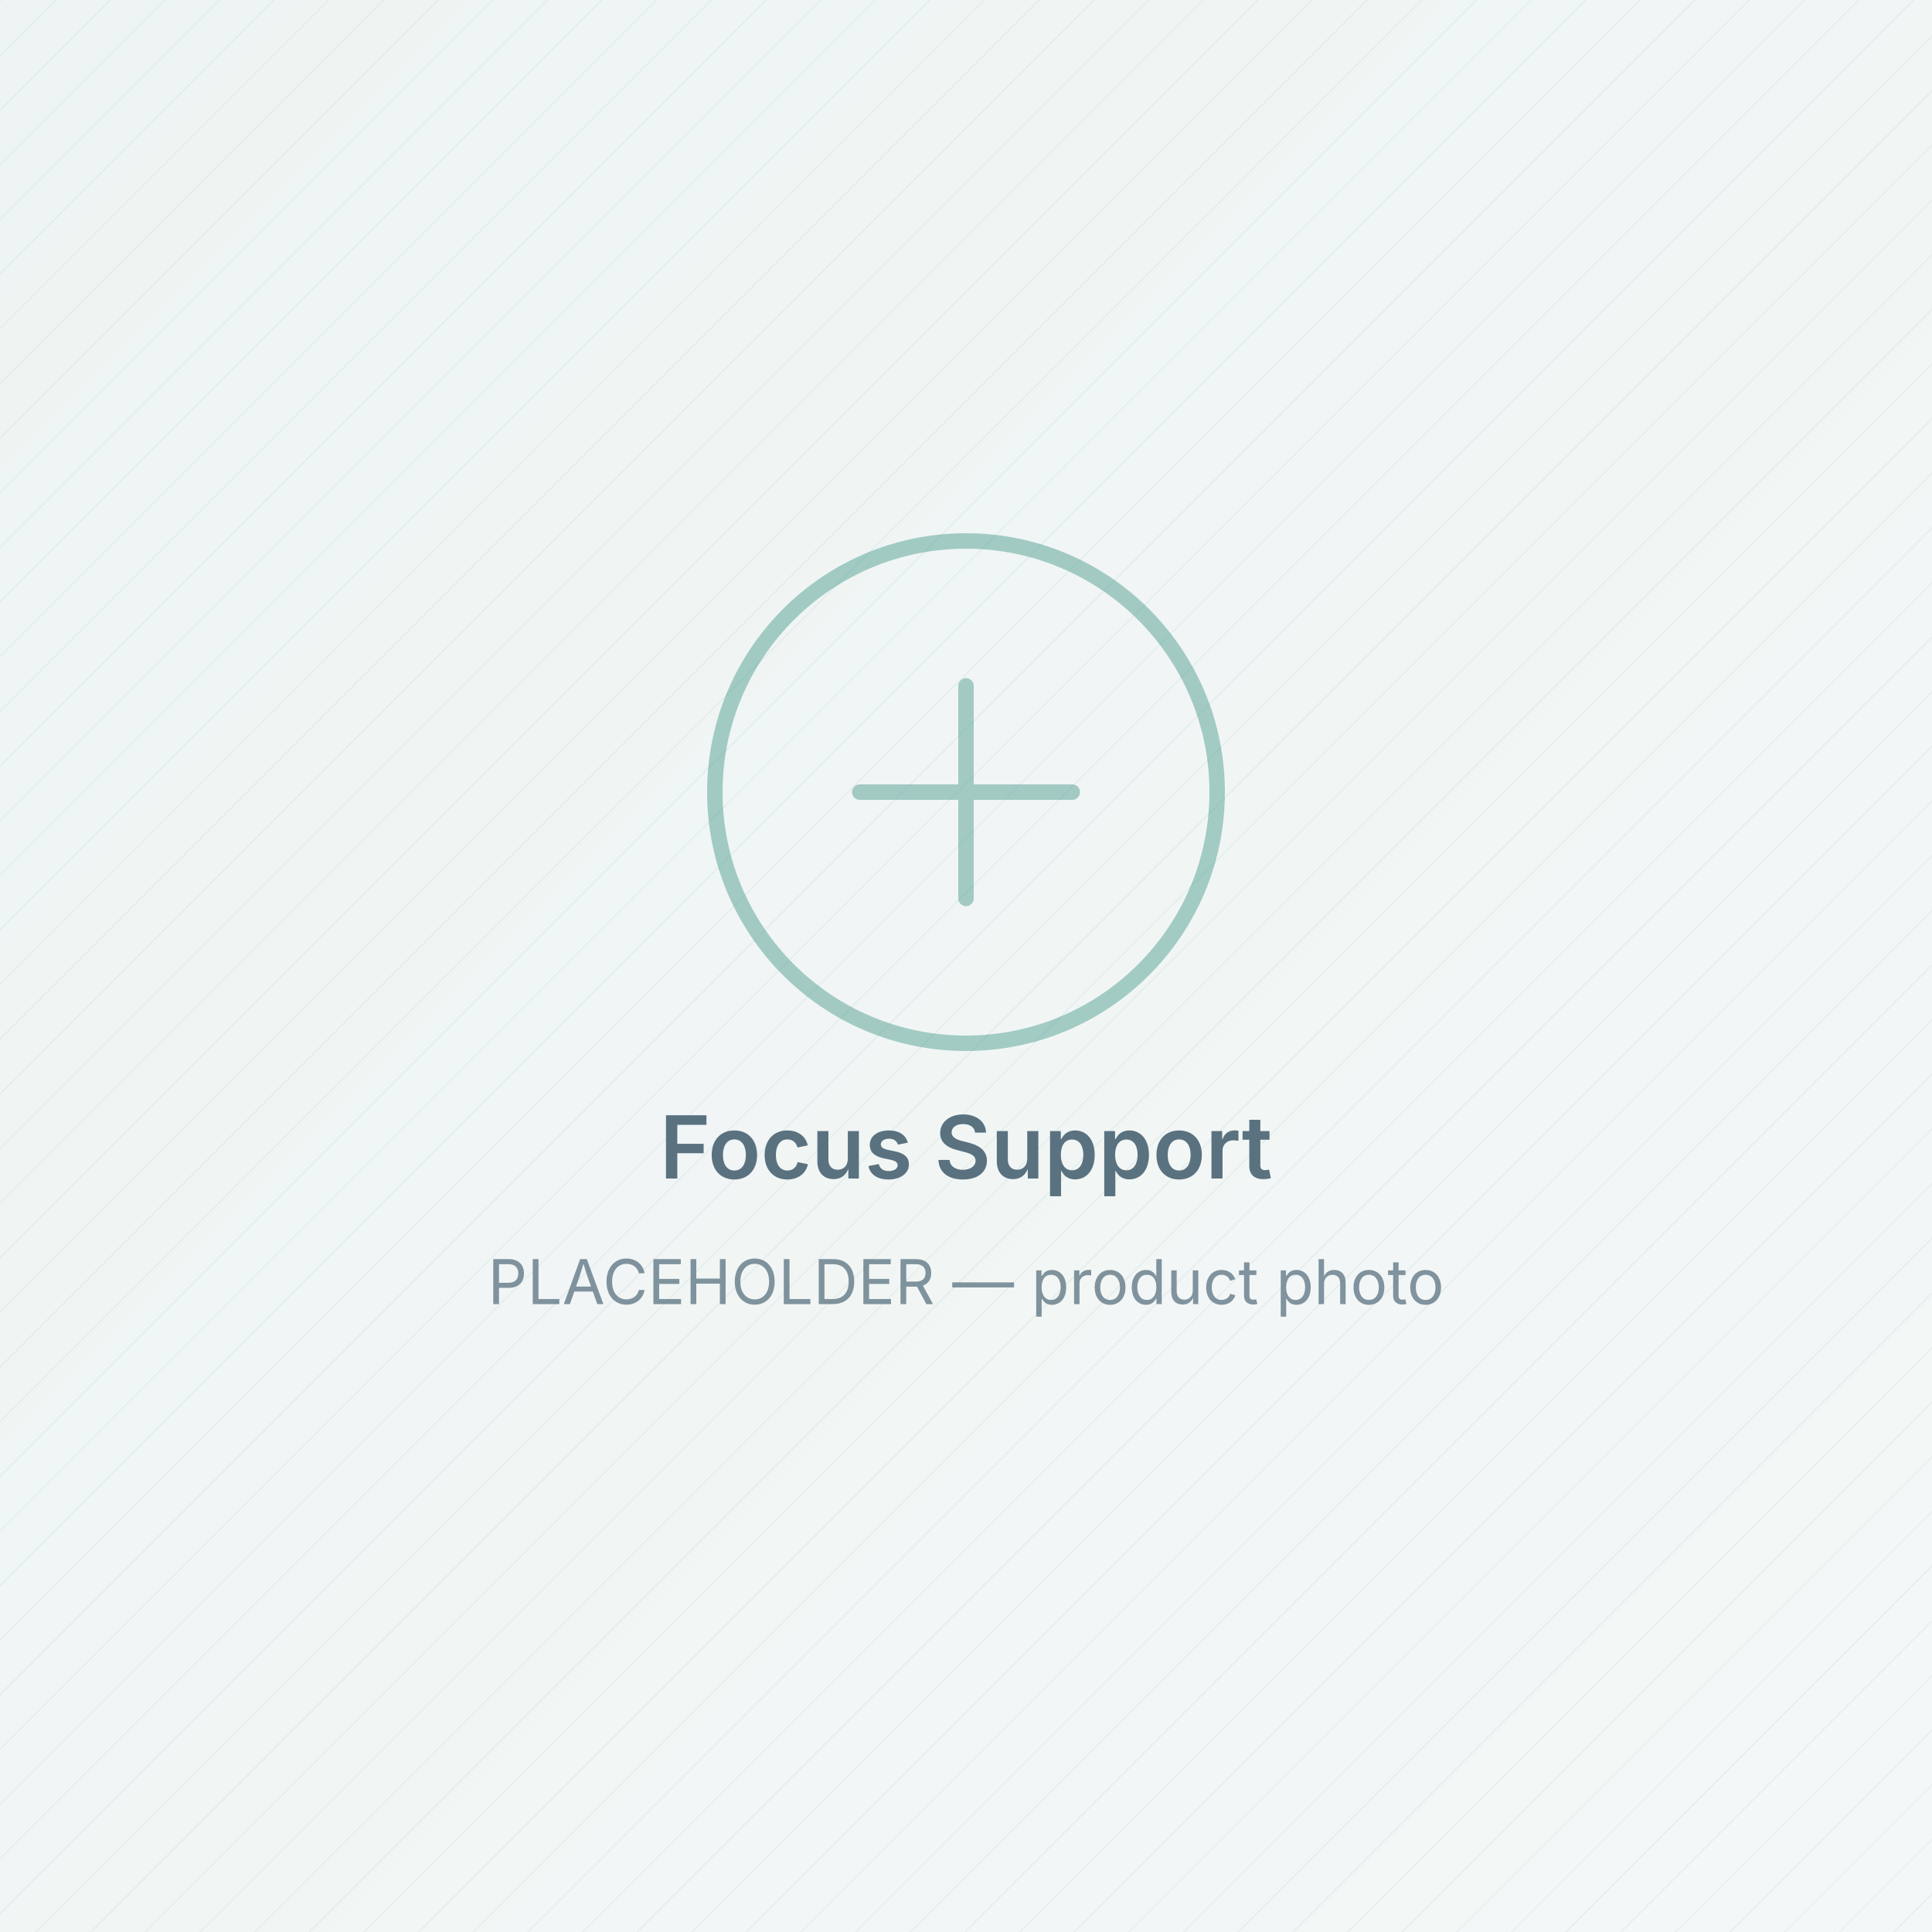
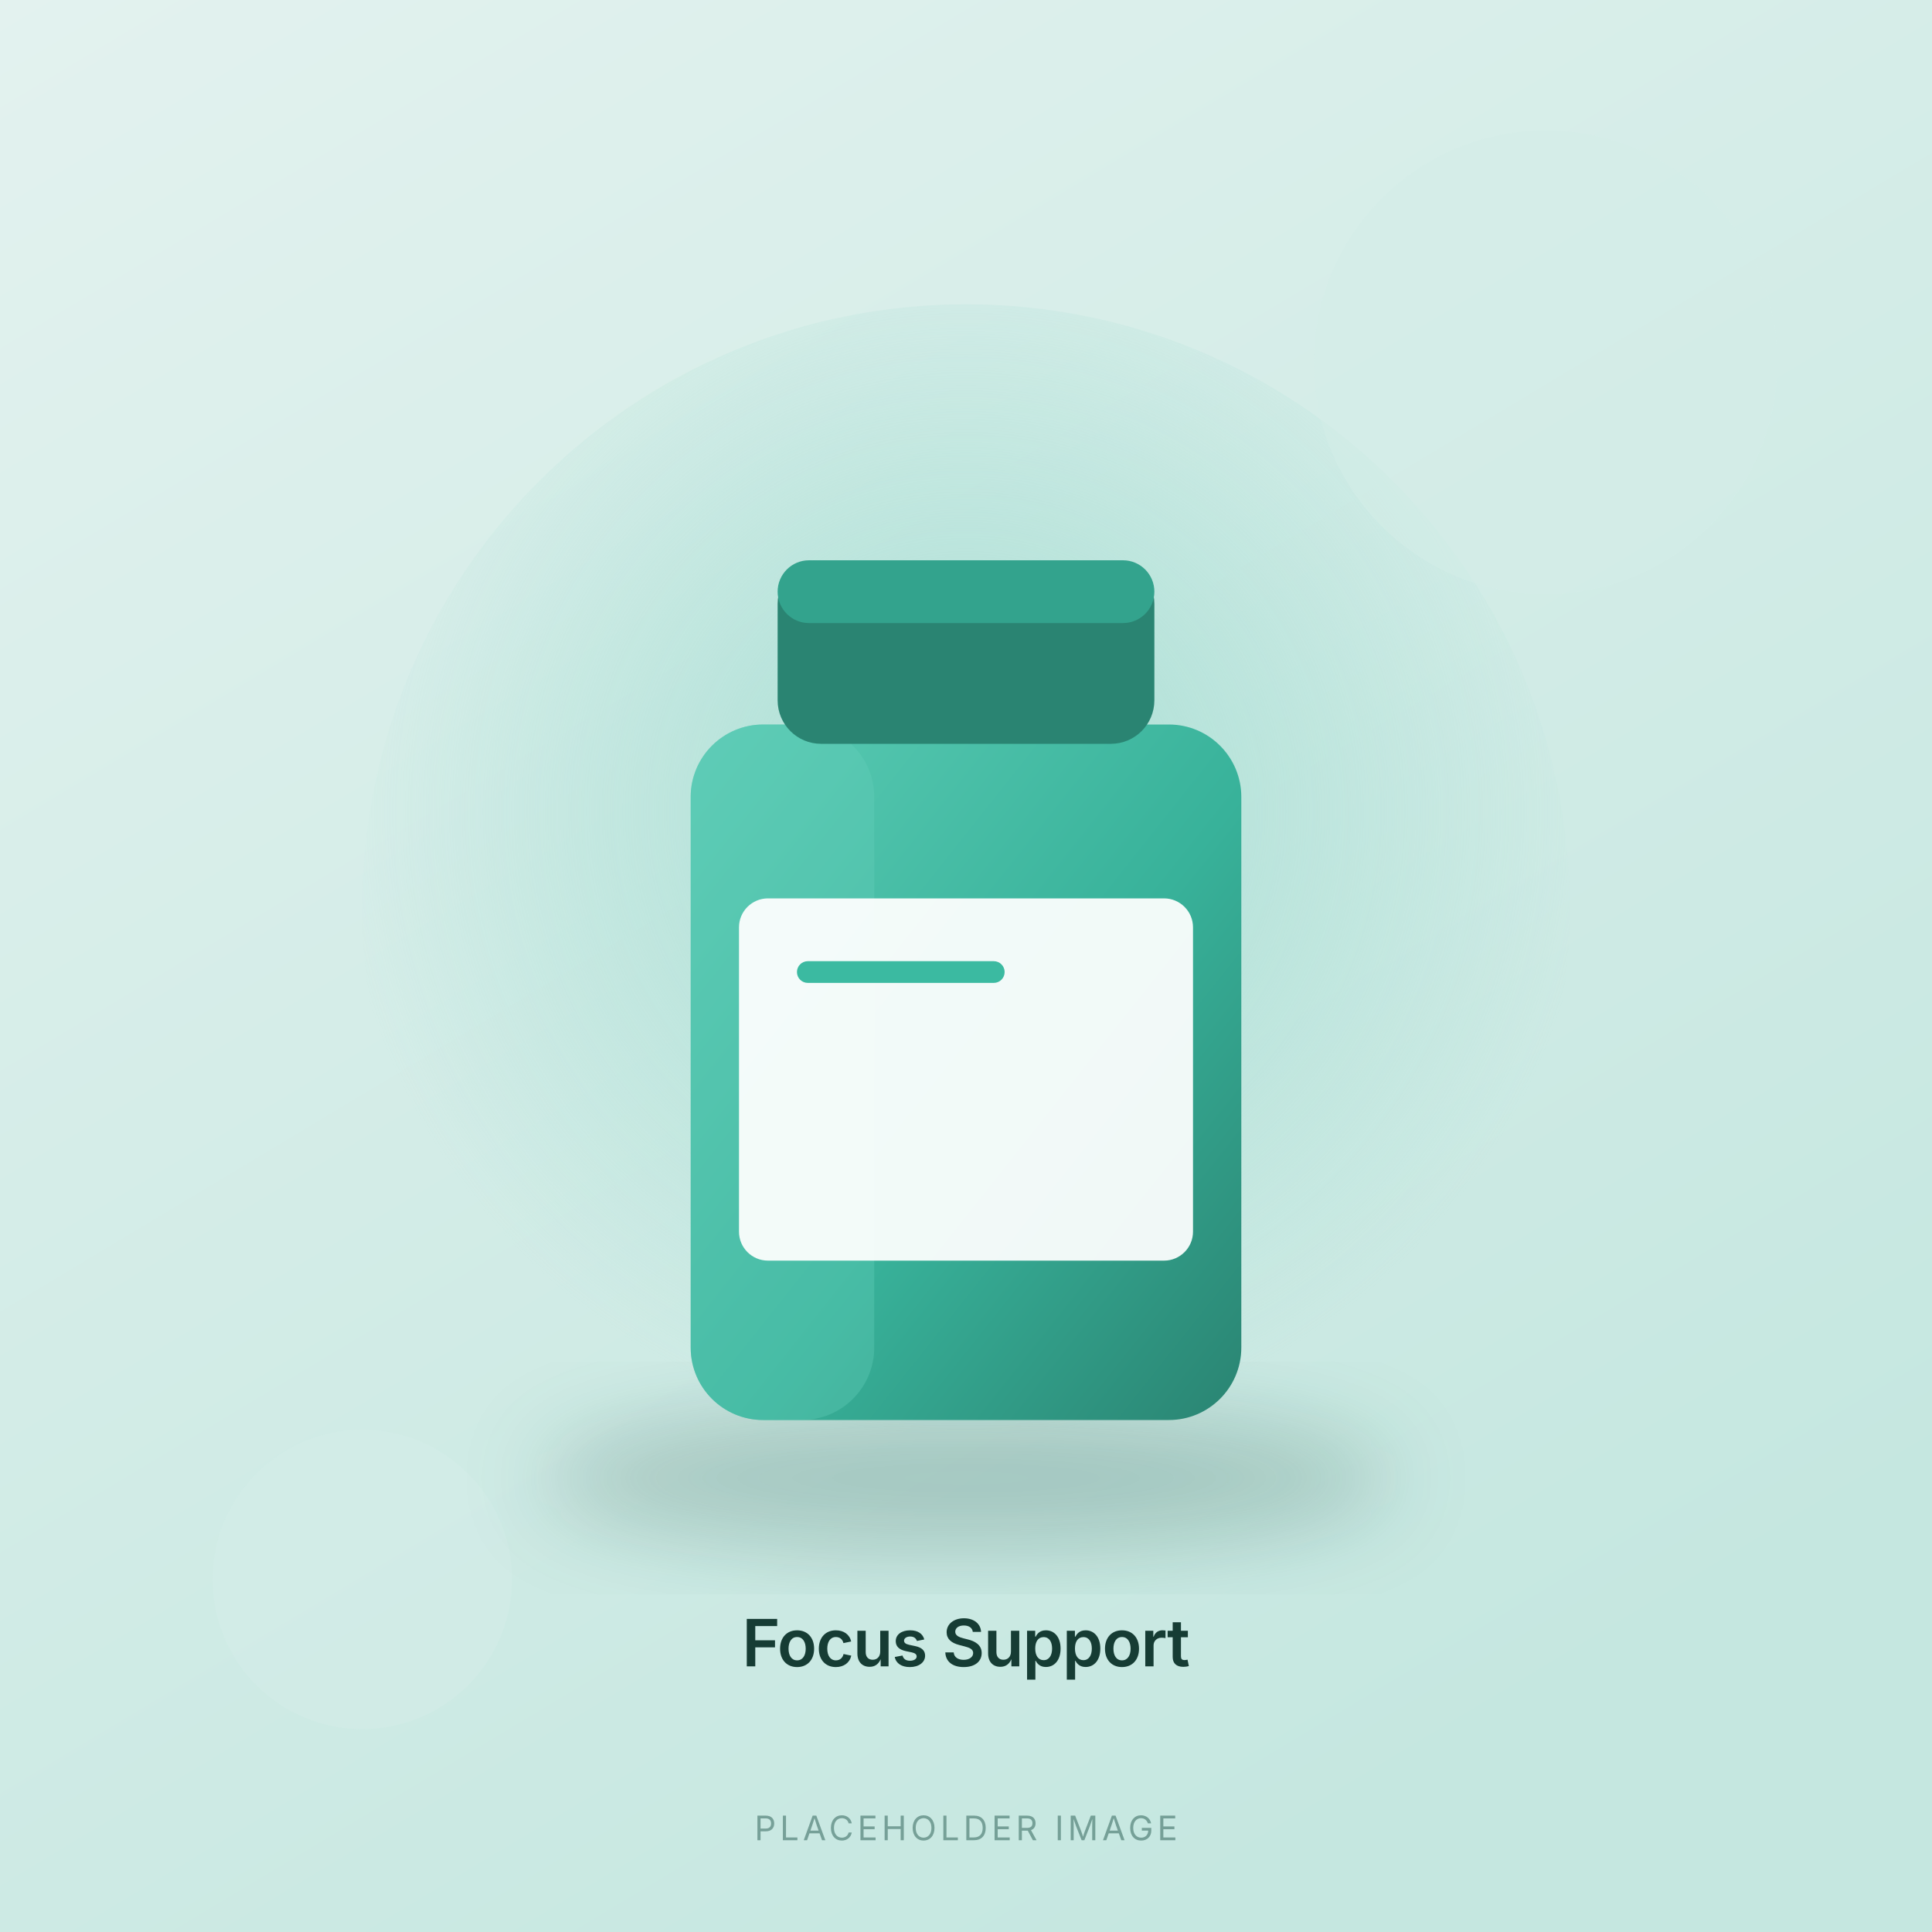
<svg xmlns="http://www.w3.org/2000/svg" viewBox="0 0 800 800" width="800" height="800" role="img" aria-label="Focus Support">
  <defs>
-     <linearGradient id="g" x1="0" y1="0" x2="1" y2="1">
-       <stop offset="0%" stop-color="#eef4f3" />
-       <stop offset="100%" stop-color="#f4f7f7" />
+     <linearGradient id="bg" x1="0" y1="0" x2="0.6" y2="1">
+       <stop offset="0%" stop-color="hsl(168 38% 92%)" />
+       <stop offset="100%" stop-color="hsl(168 42% 84%)" />
    </linearGradient>
-     <pattern id="hatch" width="16" height="16" patternUnits="userSpaceOnUse" patternTransform="rotate(45)">
-       <line x1="0" y1="0" x2="0" y2="16" stroke="#0e7c66" stroke-width="1" opacity="0.07" />
-     </pattern>
+     <linearGradient id="body" x1="0" y1="0" x2="1" y2="1">
+       <stop offset="0%" stop-color="hsl(168 52% 58%)" />
+       <stop offset="55%" stop-color="hsl(168 52% 46%)" />
+       <stop offset="100%" stop-color="hsl(168 52% 34%)" />
+     </linearGradient>
+     <radialGradient id="halo" cx="50%" cy="42%" r="52%">
+       <stop offset="0%" stop-color="hsl(168 46% 76%)" stop-opacity="0.95" />
+       <stop offset="100%" stop-color="hsl(168 46% 76%)" stop-opacity="0" />
+     </radialGradient>
+     <filter id="soft" x="-30%" y="-30%" width="160%" height="160%">
+       <feGaussianBlur stdDeviation="18" />
+     </filter>
  </defs>
-   <rect width="800" height="800" fill="url(#g)" />
-   <rect width="800" height="800" fill="url(#hatch)" />
-   <circle cx="400" cy="328" r="104" fill="none" stroke="#0e7c66" stroke-width="6.4" opacity="0.35" />
-   <path d="M 356 328 h 88 M 400 284 v 88" stroke="#0e7c66" stroke-width="6.4" stroke-linecap="round" opacity="0.35" />
-   <text x="400" y="488" text-anchor="middle" font-family="system-ui, -apple-system, Segoe UI, sans-serif" font-size="36" font-weight="600" fill="#5a7280">
-     Focus Support
-   </text>
-   <text x="400" y="540" text-anchor="middle" font-family="system-ui, -apple-system, Segoe UI, sans-serif" font-size="25.6" fill="#5a7280" opacity="0.75">
-     PLACEHOLDER — product photo
-   </text>
+   <rect width="800" height="800" fill="url(#bg)" />
+   <circle cx="400" cy="376" r="250" fill="url(#halo)" />
+   <circle cx="640" cy="150" r="96" fill="hsl(168 40% 88%)" opacity="0.55" />
+   <circle cx="150" cy="654" r="62" fill="hsl(168 40% 88%)" opacity="0.45" />
+   <ellipse cx="400" cy="612" rx="176" ry="30" fill="hsl(168 52% 20%)" opacity="0.22" filter="url(#soft)" />
+   <rect x="286" y="300" width="228" height="288" rx="30" fill="url(#body)" />
+   <rect x="286" y="300" width="76" height="288" rx="30" fill="hsl(168 52% 60%)" opacity="0.35" />
+   <rect x="322" y="232" width="156" height="76" rx="18" fill="hsl(168 52% 34%)" />
+   <rect x="322" y="232" width="156" height="26" rx="13" fill="hsl(168 52% 42%)" />
+   <rect x="306" y="372" width="188" height="150" rx="12" fill="#fff" opacity="0.93" />
+   <rect x="330" y="398" width="86" height="9" rx="4.5" fill="hsl(168 52% 48%)" />
+   <text x="400" y="690" text-anchor="middle" font-family="system-ui, -apple-system, 'Segoe UI', sans-serif" font-size="27" font-weight="600" letter-spacing="-0.4" fill="hsl(168 46% 16%)">Focus Support</text>
+   <text x="400" y="762" text-anchor="middle" font-family="system-ui, -apple-system, 'Segoe UI', sans-serif" font-size="14" letter-spacing="1.6" fill="hsl(168 42% 24%)" opacity="0.5">PLACEHOLDER IMAGE</text>
</svg>
